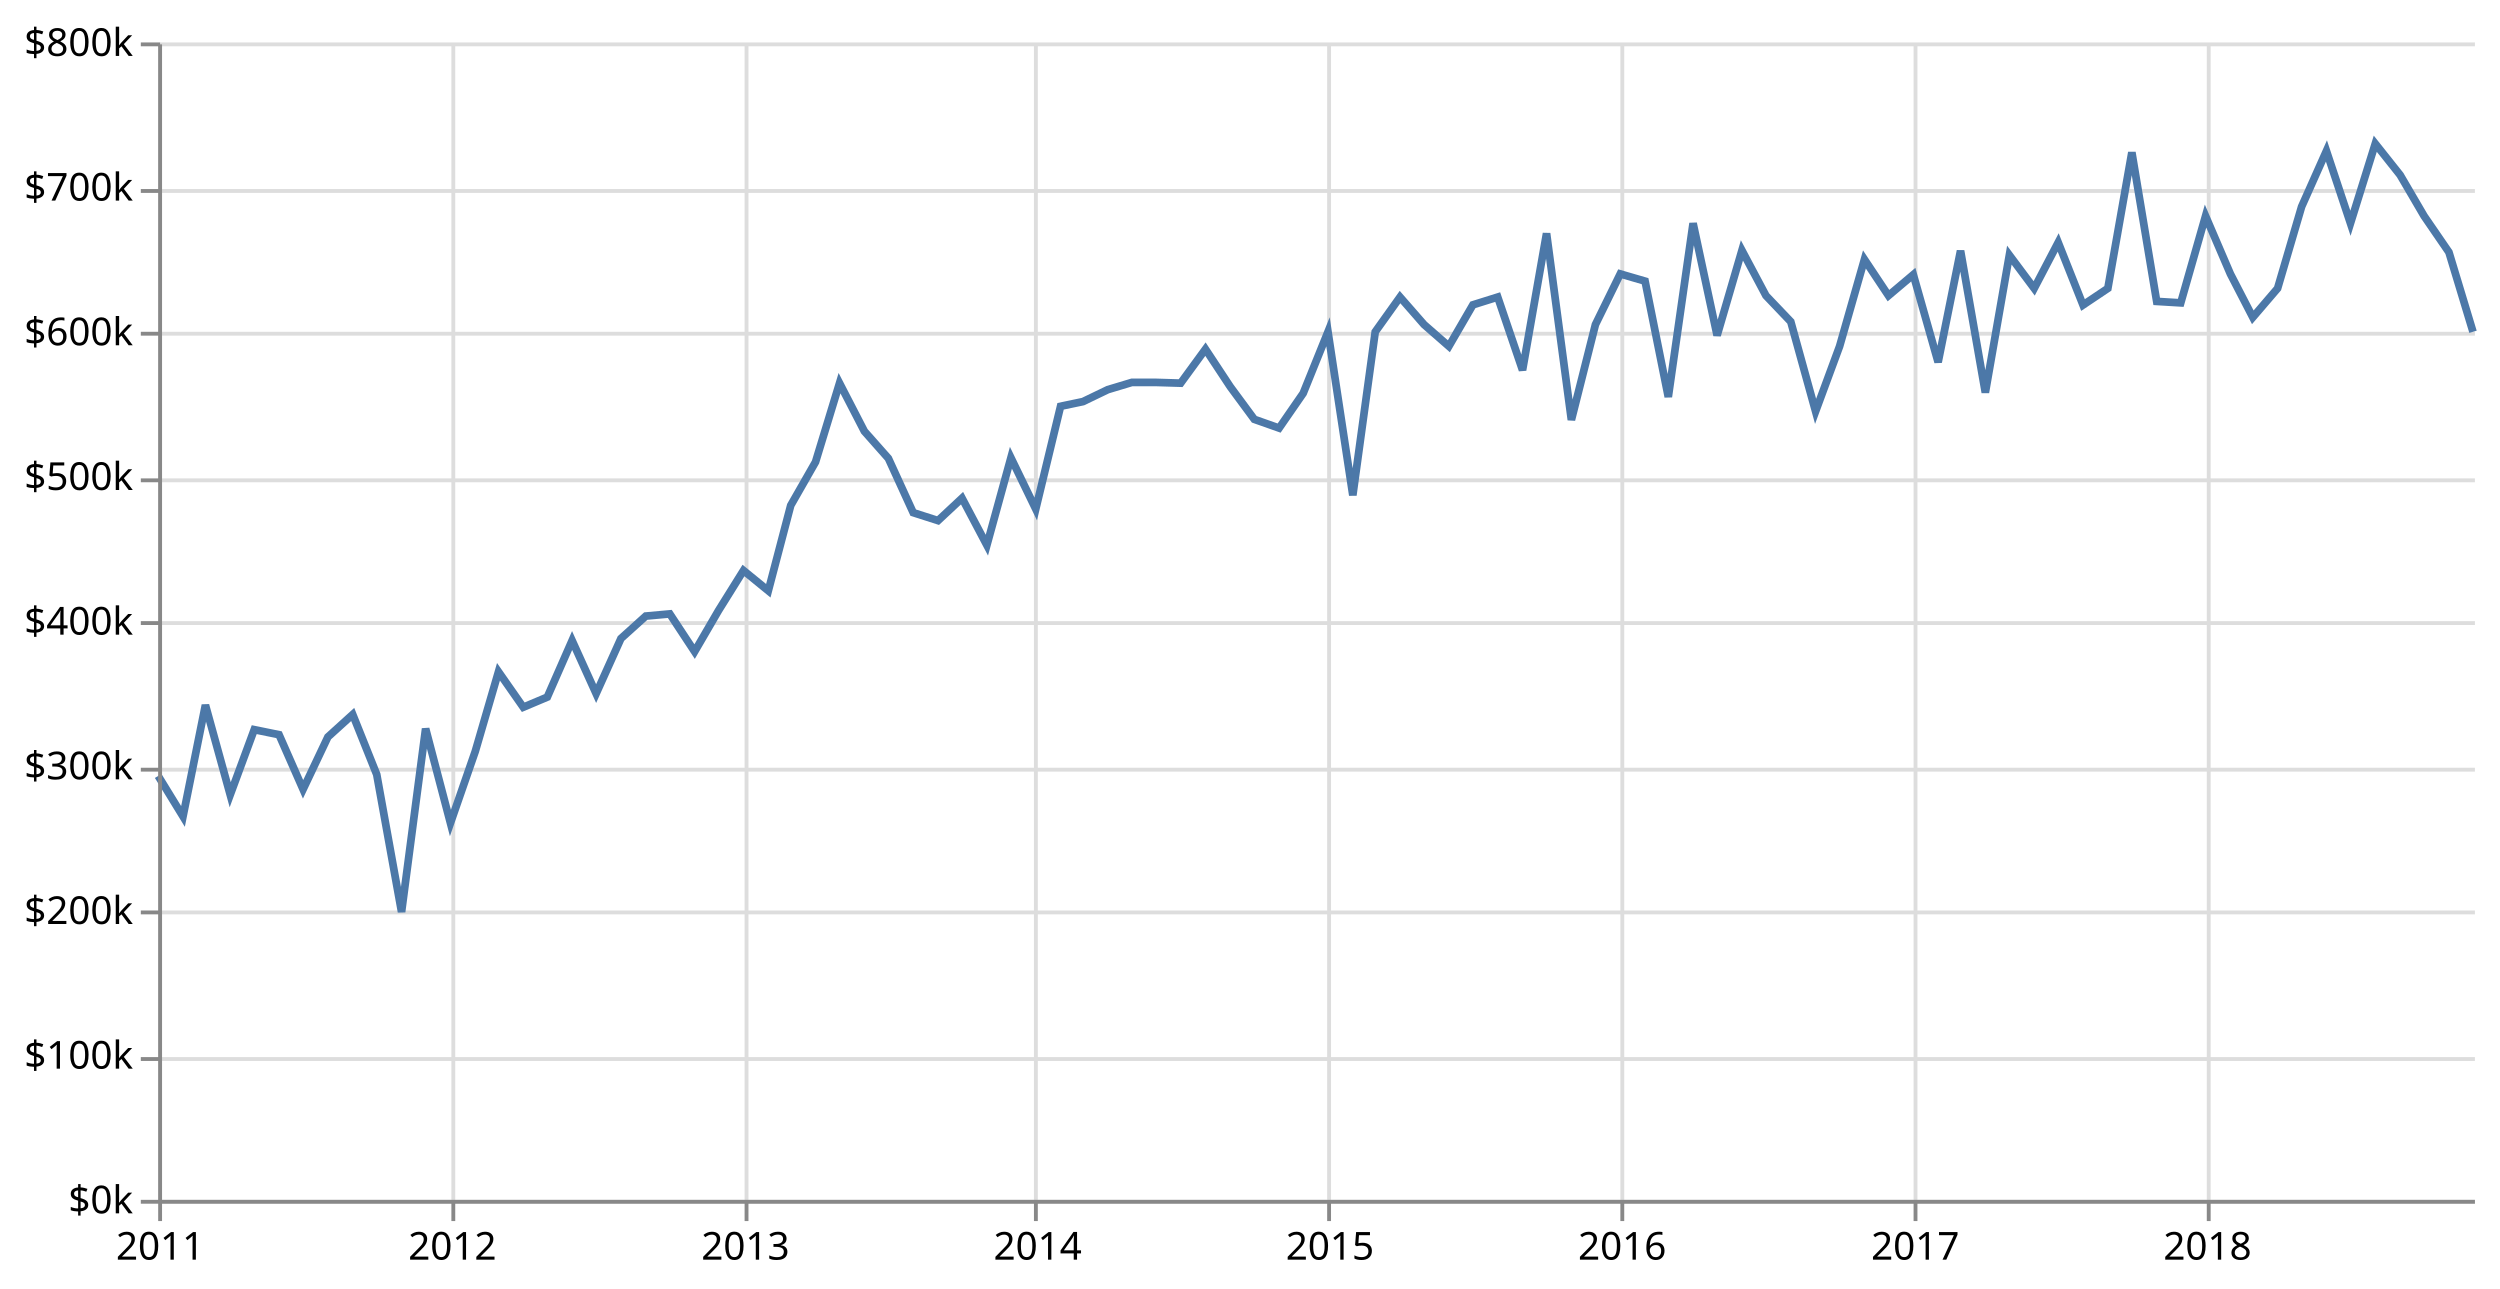
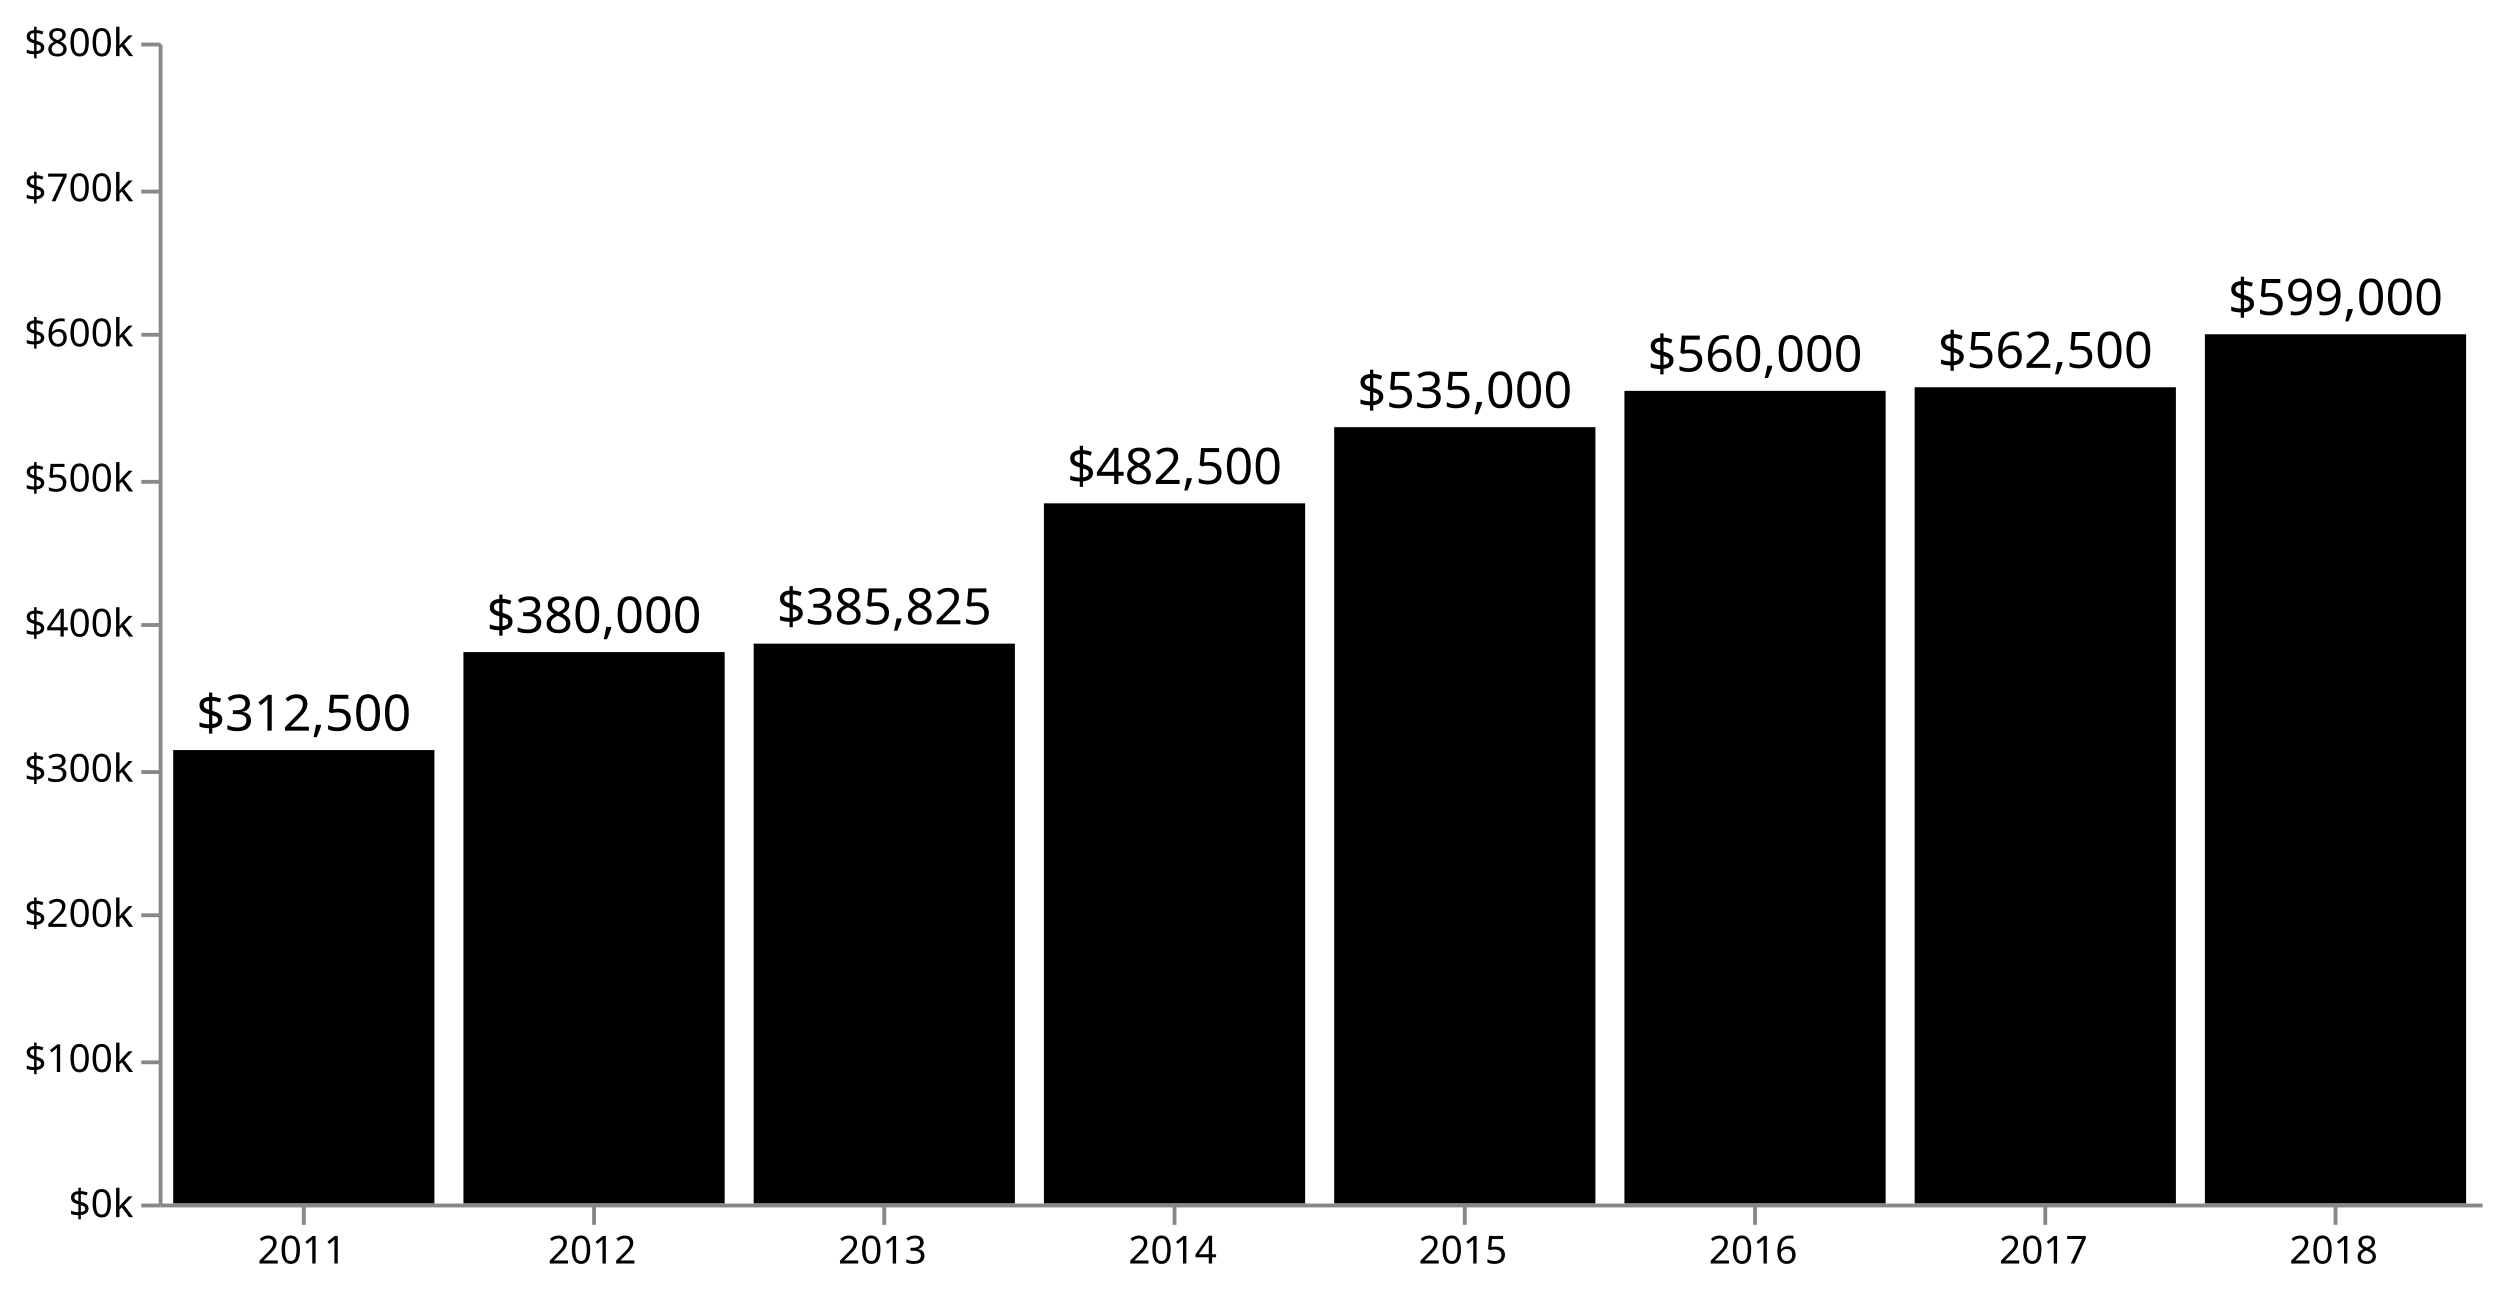
- <svg xmlns="http://www.w3.org/2000/svg" class="marks" width="648" height="334" viewBox="0 0 648 334" version="1.1">
+ <svg xmlns="http://www.w3.org/2000/svg" class="marks" width="646" height="334" viewBox="0 0 646 334" version="1.1">
  <g transform="translate(41,11)">
    <g class="mark-group role-frame root">
      <g transform="translate(0,0)">
        <path class="background" d="M0.5,0.5h600v300h-600Z" style="fill: none; stroke: #ddd; stroke-opacity: 0;" />
        <g>
-           <g class="mark-group role-axis">
-             <g transform="translate(0.5,300.5)">
-               <path class="background" d="M0,0h0v0h0Z" style="pointer-events: none; fill: none;" />
-               <g>
-                 <g class="mark-rule role-axis-grid" style="pointer-events: none;">
-                   <line transform="translate(0,-300)" x2="0" y2="300" style="fill: none; stroke: #ddd; stroke-width: 1; opacity: 1;" />
-                   <line transform="translate(76,-300)" x2="0" y2="300" style="fill: none; stroke: #ddd; stroke-width: 1; opacity: 1;" />
-                   <line transform="translate(152,-300)" x2="0" y2="300" style="fill: none; stroke: #ddd; stroke-width: 1; opacity: 1;" />
-                   <line transform="translate(227,-300)" x2="0" y2="300" style="fill: none; stroke: #ddd; stroke-width: 1; opacity: 1;" />
-                   <line transform="translate(303,-300)" x2="0" y2="300" style="fill: none; stroke: #ddd; stroke-width: 1; opacity: 1;" />
-                   <line transform="translate(379,-300)" x2="0" y2="300" style="fill: none; stroke: #ddd; stroke-width: 1; opacity: 1;" />
-                   <line transform="translate(455,-300)" x2="0" y2="300" style="fill: none; stroke: #ddd; stroke-width: 1; opacity: 1;" />
-                   <line transform="translate(531,-300)" x2="0" y2="300" style="fill: none; stroke: #ddd; stroke-width: 1; opacity: 1;" />
-                 </g>
-               </g>
-             </g>
+           <g class="mark-rect role-mark layer_0_marks">
+             <path d="M528.75,75.375h67.5v224.625h-67.5Z" style="fill: black;" />
+             <path d="M453.75,89.062h67.5v210.938h-67.5Z" style="fill: black;" />
+             <path d="M378.75,90h67.5v210h-67.5Z" style="fill: black;" />
+             <path d="M303.75,99.375h67.5v200.625h-67.5Z" style="fill: black;" />
+             <path d="M228.75,119.062h67.5v180.938h-67.5Z" style="fill: black;" />
+             <path d="M153.75,155.316h67.5v144.684h-67.5Z" style="fill: black;" />
+             <path d="M78.75,157.5h67.5v142.5h-67.5Z" style="fill: black;" />
+             <path d="M3.75,182.812h67.5v117.188h-67.5Z" style="fill: black;" />
          </g>
-           <g class="mark-group role-axis">
-             <g transform="translate(0.5,0.5)">
-               <path class="background" d="M0,0h0v0h0Z" style="pointer-events: none; fill: none;" />
-               <g>
-                 <g class="mark-rule role-axis-grid" style="pointer-events: none;">
-                   <line transform="translate(0,300)" x2="600" y2="0" style="fill: none; stroke: #ddd; stroke-width: 1; opacity: 1;" />
-                   <line transform="translate(0,263)" x2="600" y2="0" style="fill: none; stroke: #ddd; stroke-width: 1; opacity: 1;" />
-                   <line transform="translate(0,225)" x2="600" y2="0" style="fill: none; stroke: #ddd; stroke-width: 1; opacity: 1;" />
-                   <line transform="translate(0,188)" x2="600" y2="0" style="fill: none; stroke: #ddd; stroke-width: 1; opacity: 1;" />
-                   <line transform="translate(0,150)" x2="600" y2="0" style="fill: none; stroke: #ddd; stroke-width: 1; opacity: 1;" />
-                   <line transform="translate(0,113)" x2="600" y2="0" style="fill: none; stroke: #ddd; stroke-width: 1; opacity: 1;" />
-                   <line transform="translate(0,75)" x2="600" y2="0" style="fill: none; stroke: #ddd; stroke-width: 1; opacity: 1;" />
-                   <line transform="translate(0,38)" x2="600" y2="0" style="fill: none; stroke: #ddd; stroke-width: 1; opacity: 1;" />
-                   <line transform="translate(0,0)" x2="600" y2="0" style="fill: none; stroke: #ddd; stroke-width: 1; opacity: 1;" />
-                 </g>
-               </g>
-             </g>
-           </g>
-           <g class="mark-line role-mark marks">
-             <path d="M600,75L593.765,54.375L587.331,45L581.105,34.352L574.671,26.25L568.238,46.875L562.011,28.125L555.578,42.562L549.351,63.75L542.926,71.25L537.115,60L530.681,45L524.248,67.5L518.013,67.125L511.579,28.5L505.353,63.75L498.919,68.063L492.485,51.844L486.259,63.75L479.825,55.125L473.599,90.75L467.174,54L461.363,82.875L454.929,60.188L448.495,65.625L442.26,56.25L435.827,78.75L429.6,95.625L423.167,72.375L416.733,65.625L410.507,53.906L404.073,75.938L397.847,46.875L391.422,91.875L385.403,61.875L378.969,60L372.535,73.125L366.301,97.838L359.867,49.5L353.641,84.938L347.207,66L340.773,68.016L334.547,78.75L328.113,73.125L321.887,66L315.462,75L309.651,117.375L303.217,75L296.783,90.938L290.548,99.959L284.114,97.688L277.888,89.25L271.455,79.5L265.021,88.313L258.795,88.125L252.361,88.125L246.135,90L239.709,93.094L233.898,94.312L227.465,120.938L221.031,107.646L214.796,130.312L208.362,118.125L202.136,123.938L195.702,121.875L189.268,107.812L183.042,100.781L176.608,88.313L170.382,108.75L163.957,120L158.146,142.125L151.712,136.875L145.278,147.188L139.044,157.894L132.61,148.125L126.384,148.688L119.95,154.5L113.516,168.787L107.29,155.025L100.856,169.688L94.63,172.312L88.205,163.125L82.186,183.769L75.752,202.331L69.319,177.868L63.084,225.375L56.65,189.75L50.424,174.188L43.99,180.019L37.556,193.594L31.33,179.438L24.896,178.125L18.67,195L12.245,171.75L6.434,200.625L0,190.125" style="fill: none; stroke: #4c78a8; stroke-width: 2;" />
+           <g class="mark-text role-mark layer_1_marks">
+             <text text-anchor="middle" transform="translate(562.5,70.375)" style="font: 13px sans-serif; fill: black;">$599,000</text>
+             <text text-anchor="middle" transform="translate(487.5,84.0625)" style="font: 13px sans-serif; fill: black;">$562,500</text>
+             <text text-anchor="middle" transform="translate(412.5,85)" style="font: 13px sans-serif; fill: black;">$560,000</text>
+             <text text-anchor="middle" transform="translate(337.5,94.375)" style="font: 13px sans-serif; fill: black;">$535,000</text>
+             <text text-anchor="middle" transform="translate(262.5,114.0625)" style="font: 13px sans-serif; fill: black;">$482,500</text>
+             <text text-anchor="middle" transform="translate(187.5,150.3156)" style="font: 13px sans-serif; fill: black;">$385,825</text>
+             <text text-anchor="middle" transform="translate(112.5,152.5)" style="font: 13px sans-serif; fill: black;">$380,000</text>
+             <text text-anchor="middle" transform="translate(37.5,177.8125)" style="font: 13px sans-serif; fill: black;">$312,500</text>
          </g>
          <g class="mark-group role-axis">
            <g transform="translate(0.5,300.5)">
              <path class="background" d="M0,0h0v0h0Z" style="pointer-events: none; fill: none;" />
              <g>
                <g class="mark-rule role-axis-tick" style="pointer-events: none;">
-                   <line transform="translate(0,0)" x2="0" y2="5" style="fill: none; stroke: #888; stroke-width: 1; opacity: 1;" />
-                   <line transform="translate(76,0)" x2="0" y2="5" style="fill: none; stroke: #888; stroke-width: 1; opacity: 1;" />
-                   <line transform="translate(152,0)" x2="0" y2="5" style="fill: none; stroke: #888; stroke-width: 1; opacity: 1;" />
-                   <line transform="translate(227,0)" x2="0" y2="5" style="fill: none; stroke: #888; stroke-width: 1; opacity: 1;" />
-                   <line transform="translate(303,0)" x2="0" y2="5" style="fill: none; stroke: #888; stroke-width: 1; opacity: 1;" />
-                   <line transform="translate(379,0)" x2="0" y2="5" style="fill: none; stroke: #888; stroke-width: 1; opacity: 1;" />
-                   <line transform="translate(455,0)" x2="0" y2="5" style="fill: none; stroke: #888; stroke-width: 1; opacity: 1;" />
-                   <line transform="translate(531,0)" x2="0" y2="5" style="fill: none; stroke: #888; stroke-width: 1; opacity: 1;" />
+                   <line transform="translate(37,0)" x2="0" y2="5" style="fill: none; stroke: #888; stroke-width: 1; opacity: 1;" />
+                   <line transform="translate(112,0)" x2="0" y2="5" style="fill: none; stroke: #888; stroke-width: 1; opacity: 1;" />
+                   <line transform="translate(187,0)" x2="0" y2="5" style="fill: none; stroke: #888; stroke-width: 1; opacity: 1;" />
+                   <line transform="translate(262,0)" x2="0" y2="5" style="fill: none; stroke: #888; stroke-width: 1; opacity: 1;" />
+                   <line transform="translate(337,0)" x2="0" y2="5" style="fill: none; stroke: #888; stroke-width: 1; opacity: 1;" />
+                   <line transform="translate(412,0)" x2="0" y2="5" style="fill: none; stroke: #888; stroke-width: 1; opacity: 1;" />
+                   <line transform="translate(487,0)" x2="0" y2="5" style="fill: none; stroke: #888; stroke-width: 1; opacity: 1;" />
+                   <line transform="translate(562,0)" x2="0" y2="5" style="fill: none; stroke: #888; stroke-width: 1; opacity: 1;" />
                </g>
                <g class="mark-text role-axis-label" style="pointer-events: none;">
-                   <text text-anchor="middle" transform="translate(0,15)" style="font: 10px sans-serif; fill: #000; opacity: 1;">2011</text>
-                   <text text-anchor="middle" transform="translate(75.75233,15)" style="font: 10px sans-serif; fill: #000; opacity: 1;">2012</text>
-                   <text text-anchor="middle" transform="translate(151.7122,15)" style="font: 10px sans-serif; fill: #000; opacity: 1;">2013</text>
-                   <text text-anchor="middle" transform="translate(227.4645,15)" style="font: 10px sans-serif; fill: #000; opacity: 1;">2014</text>
-                   <text text-anchor="middle" transform="translate(303.2169,15)" style="font: 10px sans-serif; fill: #000; opacity: 1;">2015</text>
-                   <text text-anchor="middle" transform="translate(378.9692,15)" style="font: 10px sans-serif; fill: #000; opacity: 1;">2016</text>
-                   <text text-anchor="middle" transform="translate(454.9291,15)" style="font: 10px sans-serif; fill: #000; opacity: 1;">2017</text>
-                   <text text-anchor="middle" transform="translate(530.6814,15)" style="font: 10px sans-serif; fill: #000; opacity: 1;">2018</text>
+                   <text text-anchor="middle" transform="translate(36.5,15)" style="font: 10px sans-serif; fill: #000; opacity: 1;">2011</text>
+                   <text text-anchor="middle" transform="translate(111.5,15)" style="font: 10px sans-serif; fill: #000; opacity: 1;">2012</text>
+                   <text text-anchor="middle" transform="translate(186.5,15)" style="font: 10px sans-serif; fill: #000; opacity: 1;">2013</text>
+                   <text text-anchor="middle" transform="translate(261.5,15)" style="font: 10px sans-serif; fill: #000; opacity: 1;">2014</text>
+                   <text text-anchor="middle" transform="translate(336.5,15)" style="font: 10px sans-serif; fill: #000; opacity: 1;">2015</text>
+                   <text text-anchor="middle" transform="translate(411.5,15)" style="font: 10px sans-serif; fill: #000; opacity: 1;">2016</text>
+                   <text text-anchor="middle" transform="translate(486.5,15)" style="font: 10px sans-serif; fill: #000; opacity: 1;">2017</text>
+                   <text text-anchor="middle" transform="translate(561.5,15)" style="font: 10px sans-serif; fill: #000; opacity: 1;">2018</text>
                </g>
                <g class="mark-rule role-axis-domain" style="pointer-events: none;">
                  <line transform="translate(0,0)" x2="600" y2="0" style="fill: none; stroke: #888; stroke-width: 1; opacity: 1;" />
                </g>
              </g>
            </g>
          </g>
          <g class="mark-group role-axis">
            <g transform="translate(0.5,0.5)">
              <path class="background" d="M0,0h0v0h0Z" style="pointer-events: none; fill: none;" />
              <g>
                <g class="mark-rule role-axis-tick" style="pointer-events: none;">
                  <line transform="translate(0,300)" x2="-5" y2="0" style="fill: none; stroke: #888; stroke-width: 1; opacity: 1;" />
                  <line transform="translate(0,263)" x2="-5" y2="0" style="fill: none; stroke: #888; stroke-width: 1; opacity: 1;" />
                  <line transform="translate(0,225)" x2="-5" y2="0" style="fill: none; stroke: #888; stroke-width: 1; opacity: 1;" />
                  <line transform="translate(0,188)" x2="-5" y2="0" style="fill: none; stroke: #888; stroke-width: 1; opacity: 1;" />
                  <line transform="translate(0,150)" x2="-5" y2="0" style="fill: none; stroke: #888; stroke-width: 1; opacity: 1;" />
                  <line transform="translate(0,113)" x2="-5" y2="0" style="fill: none; stroke: #888; stroke-width: 1; opacity: 1;" />
                  <line transform="translate(0,75)" x2="-5" y2="0" style="fill: none; stroke: #888; stroke-width: 1; opacity: 1;" />
                  <line transform="translate(0,38)" x2="-5" y2="0" style="fill: none; stroke: #888; stroke-width: 1; opacity: 1;" />
                  <line transform="translate(0,0)" x2="-5" y2="0" style="fill: none; stroke: #888; stroke-width: 1; opacity: 1;" />
                </g>
                <g class="mark-text role-axis-label" style="pointer-events: none;">
                  <text text-anchor="end" transform="translate(-7,303)" style="font: 10px sans-serif; fill: #000; opacity: 1;">$0k</text>
                  <text text-anchor="end" transform="translate(-7,265.5)" style="font: 10px sans-serif; fill: #000; opacity: 1;">$100k</text>
                  <text text-anchor="end" transform="translate(-7,228)" style="font: 10px sans-serif; fill: #000; opacity: 1;">$200k</text>
                  <text text-anchor="end" transform="translate(-7,190.5)" style="font: 10px sans-serif; fill: #000; opacity: 1;">$300k</text>
                  <text text-anchor="end" transform="translate(-7,153)" style="font: 10px sans-serif; fill: #000; opacity: 1;">$400k</text>
                  <text text-anchor="end" transform="translate(-7,115.5)" style="font: 10px sans-serif; fill: #000; opacity: 1;">$500k</text>
                  <text text-anchor="end" transform="translate(-7,78)" style="font: 10px sans-serif; fill: #000; opacity: 1;">$600k</text>
                  <text text-anchor="end" transform="translate(-7,40.5)" style="font: 10px sans-serif; fill: #000; opacity: 1;">$700k</text>
                  <text text-anchor="end" transform="translate(-7,3)" style="font: 10px sans-serif; fill: #000; opacity: 1;">$800k</text>
                </g>
                <g class="mark-rule role-axis-domain" style="pointer-events: none;">
                  <line transform="translate(0,300)" x2="0" y2="-300" style="fill: none; stroke: #888; stroke-width: 1; opacity: 1;" />
                </g>
              </g>
            </g>
          </g>
        </g>
      </g>
    </g>
  </g>
</svg>
